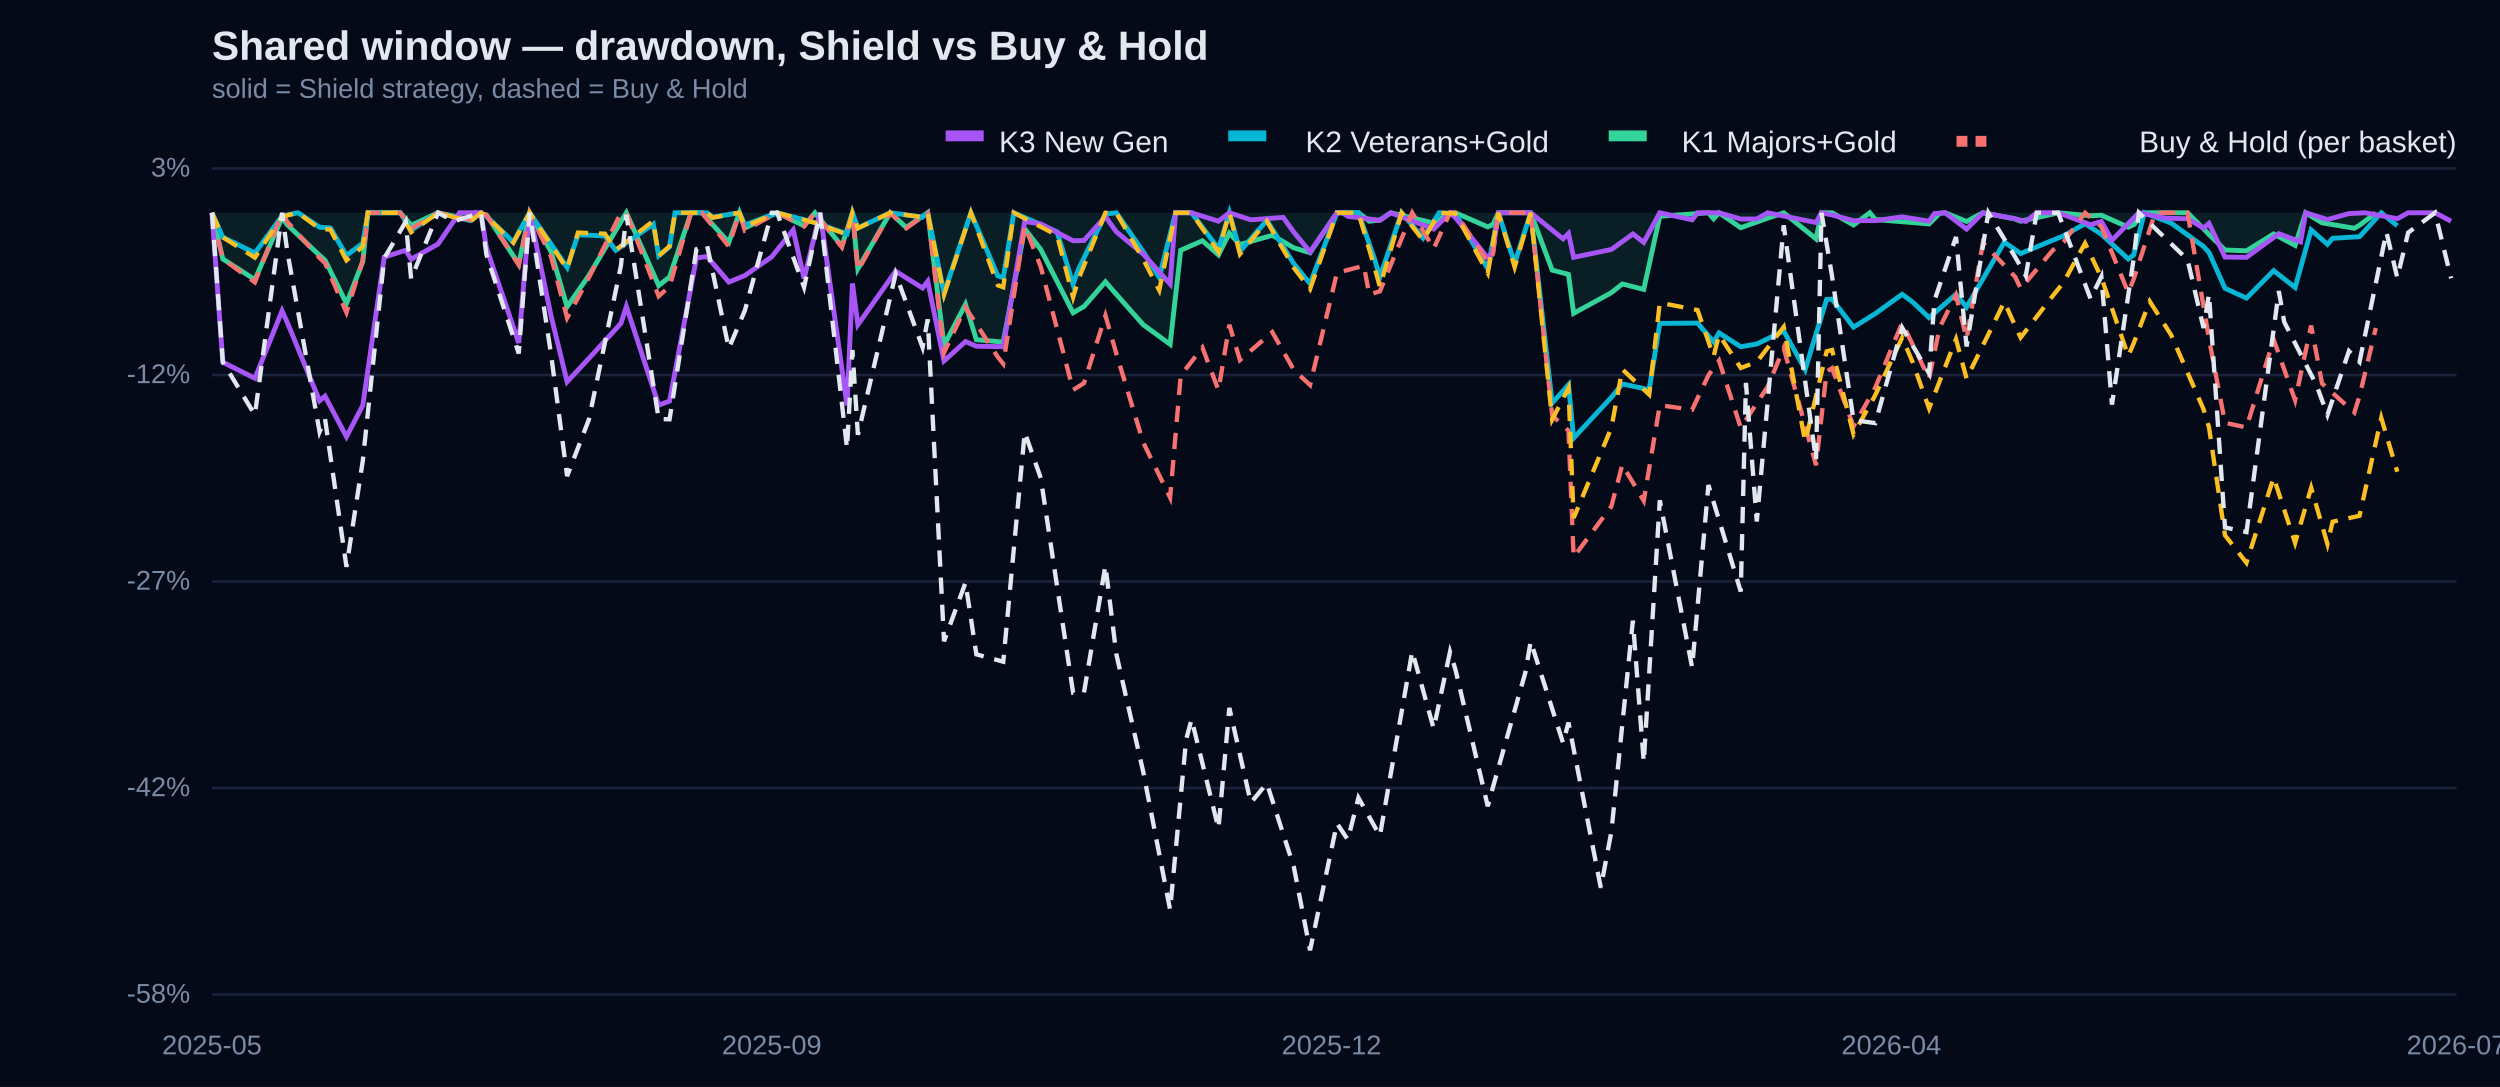
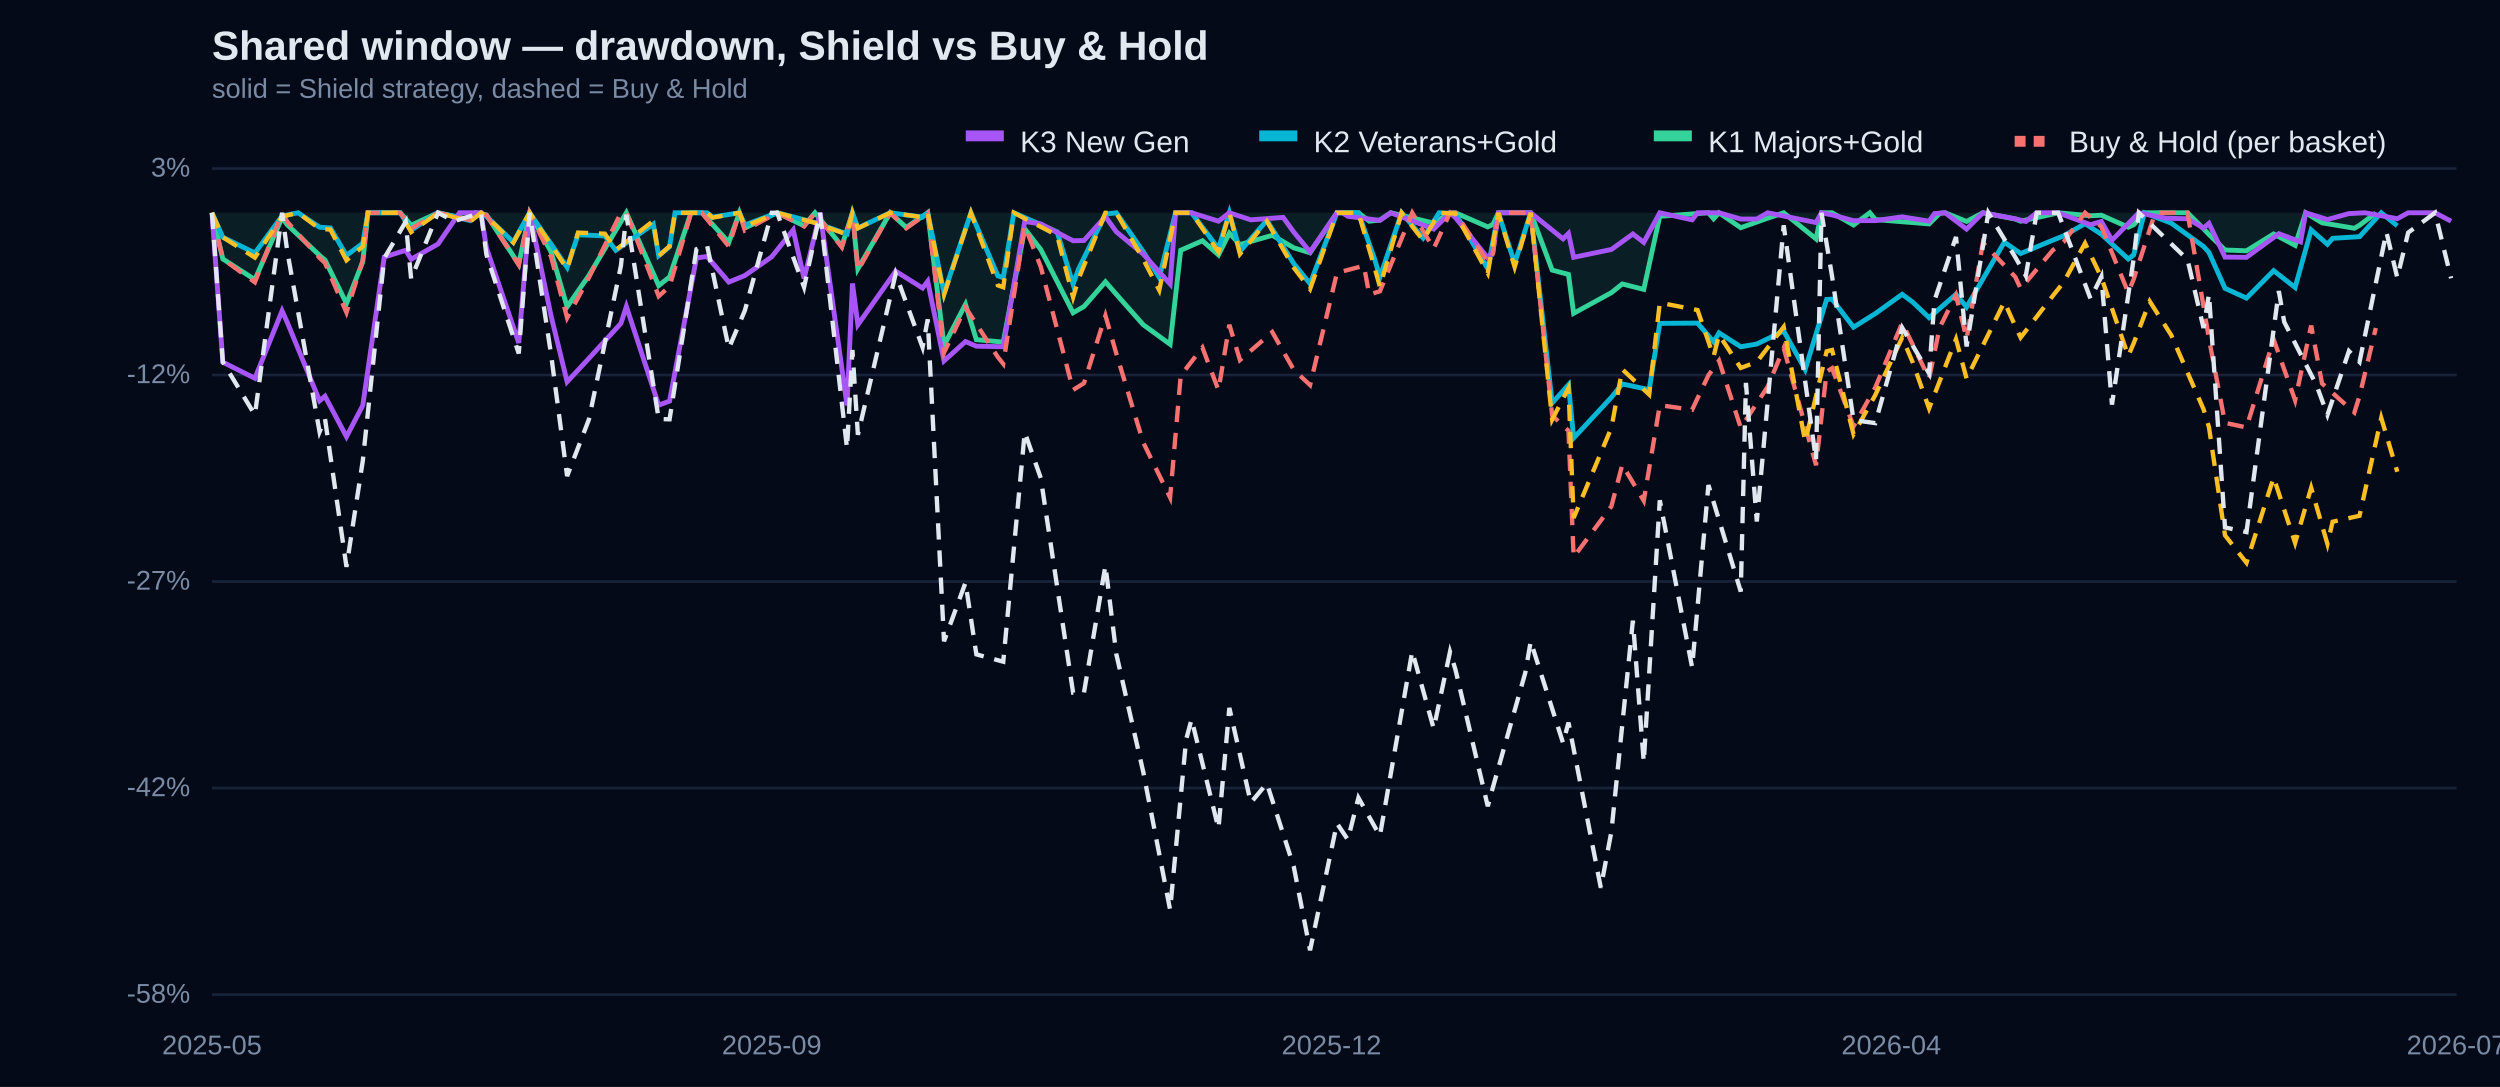
<svg xmlns="http://www.w3.org/2000/svg" width="920" height="400" viewBox="0 0 920 400" font-family="Plus Jakarta Sans,Segoe UI,Arial,sans-serif">
  <rect width="920" height="400" fill="#050a18" />
  <text x="78" y="22" fill="#e2e8f0" font-size="15" font-weight="700">Shared window — drawdown, Shield vs Buy &amp; Hold</text>
  <text x="78" y="36" fill="#7a8ba5" font-size="10">solid = Shield strategy, dashed = Buy &amp; Hold</text>
  <line x1="78" y1="366.0" x2="904" y2="366.0" stroke="#18223a" stroke-width="1" />
  <text x="70" y="369.0" fill="#7a8ba5" font-size="10" text-anchor="end">-58%</text>
  <line x1="78" y1="290.0" x2="904" y2="290.0" stroke="#18223a" stroke-width="1" />
  <text x="70" y="293.0" fill="#7a8ba5" font-size="10" text-anchor="end">-42%</text>
  <line x1="78" y1="214.0" x2="904" y2="214.0" stroke="#18223a" stroke-width="1" />
  <text x="70" y="217.0" fill="#7a8ba5" font-size="10" text-anchor="end">-27%</text>
  <line x1="78" y1="138.0" x2="904" y2="138.0" stroke="#18223a" stroke-width="1" />
  <text x="70" y="141.0" fill="#7a8ba5" font-size="10" text-anchor="end">-12%</text>
  <line x1="78" y1="62.0" x2="904" y2="62.0" stroke="#18223a" stroke-width="1" />
  <text x="70" y="65.0" fill="#7a8ba5" font-size="10" text-anchor="end">3%</text>
  <text x="78.0" y="388" fill="#7a8ba5" font-size="10" text-anchor="middle">2025-05</text>
  <text x="284.0" y="388" fill="#7a8ba5" font-size="10" text-anchor="middle">2025-09</text>
  <text x="490.0" y="388" fill="#7a8ba5" font-size="10" text-anchor="middle">2025-12</text>
  <text x="696.0" y="388" fill="#7a8ba5" font-size="10" text-anchor="middle">2026-04</text>
  <text x="904.0" y="388" fill="#7a8ba5" font-size="10" text-anchor="middle">2026-07</text>
  <polygon points="78.0,78.3 78.0,78.3 82.0,95.3 93.8,102.9 103.8,80.1 105.7,82.7 117.6,94.0 119.6,95.7 127.5,111.7 133.5,96.3 135.4,78.3 147.3,78.3 151.3,82.9 161.2,78.3 173.1,80.8 175.1,78.3 179.0,79.1 190.9,97.2 194.9,78.3 202.8,92.7 208.7,112.9 216.7,101.4 228.5,81.6 230.5,78.3 242.4,105.1 246.4,101.9 254.3,78.3 258.3,78.3 268.2,89.2 272.1,78.3 274.1,83.9 286.0,78.3 295.9,83.1 299.9,78.3 309.8,90.6 313.7,78.3 315.7,98.9 327.6,78.3 333.5,83.7 341.4,78.3 347.4,127.1 355.3,112.0 359.3,125.0 369.2,125.9 377.1,84.2 383.0,91.8 394.9,115.1 398.9,112.8 406.8,103.7 410.8,108.3 420.7,119.5 430.6,126.7 434.5,92.1 442.5,88.6 448.4,93.8 452.4,85.8 456.3,90.0 468.2,86.6 476.1,91.2 482.1,93.0 492.0,78.3 499.9,78.3 503.9,81.4 507.8,81.0 511.8,78.3 527.6,82.1 533.6,78.3 535.6,78.3 547.5,83.5 549.4,82.6 551.4,78.3 563.3,78.3 571.2,99.4 577.2,101.0 579.1,115.3 593.0,107.7 597.0,104.5 604.9,106.5 610.8,79.6 628.7,78.3 630.6,80.5 632.6,78.3 640.6,83.8 650.5,80.3 656.4,78.3 668.3,87.9 670.3,78.3 674.2,78.3 682.1,82.8 688.1,78.3 690.1,80.8 709.9,82.4 713.8,78.5 715.8,78.3 723.7,81.5 729.7,78.3 741.6,80.6 743.6,81.4 755.4,78.8 757.4,78.3 769.3,79.4 773.3,79.2 783.2,83.6 785.2,82.7 789.1,78.3 805.0,78.3 810.9,84.2 812.9,86.3 818.8,92.0 826.7,92.3 836.7,86.1 844.6,90.3 848.5,78.3 854.5,82.0 866.4,84.0 868.3,82.9 874.3,78.4 874.3,78.3" fill="#34d399" opacity="0.10" />
  <polyline points="78.0,78.3 82.0,95.3 93.8,102.9 103.8,80.1 105.7,82.7 117.6,94.0 119.6,95.7 127.5,111.7 133.5,96.3 135.4,78.3 147.3,78.3 151.3,82.9 161.2,78.3 173.1,80.8 175.1,78.3 179.0,79.1 190.9,97.2 194.9,78.3 202.8,92.7 208.7,112.9 216.7,101.4 228.5,81.6 230.5,78.3 242.4,105.1 246.4,101.9 254.3,78.3 258.3,78.3 268.2,89.2 272.1,78.3 274.1,83.9 286.0,78.3 295.9,83.1 299.9,78.3 309.8,90.6 313.7,78.3 315.7,98.9 327.6,78.3 333.5,83.7 341.4,78.3 347.4,127.1 355.3,112.0 359.3,125.0 369.2,125.9 377.1,84.2 383.0,91.8 394.9,115.1 398.9,112.8 406.8,103.7 410.8,108.3 420.7,119.5 430.6,126.7 434.5,92.1 442.5,88.6 448.4,93.8 452.4,85.8 456.3,90.0 468.2,86.6 476.1,91.2 482.1,93.0 492.0,78.3 499.9,78.3 503.9,81.4 507.8,81.0 511.8,78.3 527.6,82.1 533.6,78.3 535.6,78.3 547.5,83.5 549.4,82.6 551.4,78.3 563.3,78.3 571.2,99.4 577.2,101.0 579.1,115.3 593.0,107.7 597.0,104.5 604.9,106.5 610.8,79.6 628.7,78.3 630.6,80.5 632.6,78.3 640.6,83.8 650.5,80.3 656.4,78.3 668.3,87.9 670.3,78.3 674.2,78.3 682.1,82.8 688.1,78.3 690.1,80.8 709.9,82.4 713.8,78.5 715.8,78.3 723.7,81.5 729.7,78.3 741.6,80.6 743.6,81.4 755.4,78.8 757.4,78.3 769.3,79.4 773.3,79.2 783.2,83.6 785.2,82.7 789.1,78.3 805.0,78.3 810.9,84.2 812.9,86.3 818.8,92.0 826.7,92.3 836.7,86.1 844.6,90.3 848.5,78.3 854.5,82.0 866.4,84.0 868.3,82.9 874.3,78.4" fill="none" stroke="#34d399" stroke-width="1.8" />
  <polyline points="78.0,78.3 82.0,87.3 93.8,93.1 103.8,79.5 109.7,78.3 117.6,83.6 121.6,83.9 127.5,94.0 133.5,89.5 135.4,78.3 147.3,78.3 151.3,84.7 161.2,78.3 173.1,81.2 177.0,78.3 179.0,79.6 188.9,89.1 194.9,78.3 208.7,98.4 212.7,86.4 222.6,86.8 226.6,92.1 240.4,82.5 242.4,94.1 246.4,90.8 248.4,78.3 260.2,78.3 262.2,79.9 272.1,78.3 274.1,82.8 286.0,78.3 299.9,81.9 311.7,86.1 313.7,78.3 315.7,83.9 327.6,78.3 339.5,79.9 341.4,78.3 347.4,107.9 357.3,78.3 367.2,101.5 369.2,102.2 373.1,78.3 389.0,85.3 394.9,104.6 396.9,99.0 406.8,78.8 410.8,78.3 420.7,92.6 426.6,102.1 432.6,78.3 438.5,78.3 448.4,91.5 452.4,78.3 456.3,92.5 466.2,81.1 476.1,97.0 482.1,104.4 492.0,78.3 499.9,78.3 505.9,95.5 507.8,102.0 515.8,78.3 523.7,87.6 529.6,78.3 535.6,78.6 547.5,98.9 551.4,78.3 557.4,96.9 563.3,78.3 571.2,148.3 577.2,141.6 579.1,161.2 593.0,146.2 597.0,141.3 606.9,143.4 610.8,119.0 624.7,118.9 630.6,125.8 632.6,122.5 640.6,127.6 646.5,126.6 656.4,121.8 664.3,136.0 672.2,110.2 674.2,110.1 682.1,120.4 690.1,115.4 700.0,108.3 703.9,111.2 709.9,116.9 719.8,108.3 723.7,113.0 737.6,89.1 741.6,91.9 743.6,93.3 755.4,88.4 759.4,86.8 767.3,82.3 773.3,86.2 783.2,95.3 785.2,93.8 789.1,78.3 799.0,82.1 810.9,90.7 812.9,92.9 818.8,106.1 826.7,109.7 836.7,99.6 844.6,105.8 850.5,84.6 856.5,89.9 858.4,87.7 868.3,87.1 876.3,78.3 882.2,83.1" fill="none" stroke="#06b6d4" stroke-width="1.8" />
  <polyline points="78.0,78.3 82.0,133.3 93.8,139.2 103.8,114.4 105.7,118.6 117.6,147.5 119.6,145.8 127.5,160.7 133.5,149.2 141.4,94.6 149.3,92.1 151.3,95.4 161.2,89.8 169.1,78.3 177.0,78.3 179.0,91.2 190.9,126.2 194.9,78.3 202.8,116.3 208.7,140.5 216.7,131.9 228.5,119.0 230.5,112.8 242.4,149.1 246.4,147.6 256.3,94.9 260.2,94.4 268.2,103.8 274.1,101.4 284.0,94.5 291.9,84.6 295.9,102.5 301.8,78.3 311.7,149.2 313.7,104.3 315.7,119.5 329.6,99.8 339.5,106.0 341.4,103.5 347.4,132.8 355.3,125.7 359.3,127.4 369.2,127.6 377.1,81.5 383.0,82.4 394.9,88.6 398.9,88.5 406.8,79.7 410.8,85.3 420.7,93.5 430.6,104.5 432.6,78.3 438.5,78.3 448.4,81.4 452.4,78.3 460.3,80.9 472.2,80.0 476.1,85.4 482.1,92.7 492.0,78.3 494.0,78.3 496.0,79.6 507.8,81.1 511.8,78.3 527.6,84.3 533.6,78.3 535.6,80.1 547.5,94.9 549.4,92.6 551.4,78.3 563.3,78.3 575.2,87.9 577.2,85.9 579.1,94.7 593.0,91.8 600.9,86.1 604.9,89.2 610.8,78.3 622.7,80.9 624.7,78.3 632.6,78.3 640.6,80.6 646.5,80.6 650.5,78.3 668.3,81.9 670.3,78.3 674.2,79.1 682.1,81.2 690.1,81.2 700.0,79.8 709.9,81.4 711.9,78.6 715.8,78.3 723.7,84.3 729.7,78.3 741.6,80.5 745.5,81.5 749.5,78.3 757.4,78.3 769.3,82.7 773.3,81.5 777.2,88.4 787.1,78.3 797.0,80.3 805.0,80.5 810.9,83.9 812.9,82.2 818.8,94.6 826.7,94.7 838.6,86.0 846.6,89.0 848.5,78.3 856.5,80.8 864.4,78.6 870.3,78.3 880.2,80.1 882.2,80.5 886.2,78.3 896.1,78.3 902.0,81.4" fill="none" stroke="#a855f7" stroke-width="1.8" />
  <polyline points="78.0,78.3 82.0,95.3 93.8,103.9 103.8,78.3 105.7,81.6 117.6,94.9 119.6,96.8 127.5,115.0 133.5,95.8 135.4,78.3 147.3,78.3 151.3,84.1 161.2,78.3 173.1,81.0 175.1,78.3 179.0,79.1 190.9,97.5 194.9,78.3 202.8,94.5 208.7,117.0 216.7,102.2 228.5,78.3 230.5,78.3 242.4,109.0 246.4,105.4 254.3,78.3 258.3,78.3 268.2,90.7 272.1,78.3 274.1,84.8 286.0,78.3 295.9,83.3 299.9,78.3 309.8,91.0 313.7,78.3 315.7,99.6 327.6,78.3 333.5,84.0 341.4,78.3 347.4,129.8 355.3,113.1 367.2,131.4 369.2,133.9 377.1,83.1 383.0,98.2 394.9,143.5 398.9,141.0 406.8,116.1 410.8,130.1 420.7,162.8 430.6,183.1 434.5,138.2 442.5,127.9 448.4,143.6 452.4,119.5 456.3,132.5 468.2,122.2 476.1,136.1 482.1,141.7 492.0,100.4 501.9,97.8 503.9,108.4 507.8,107.2 519.7,78.3 527.6,91.5 533.6,78.3 535.6,78.3 547.5,96.4 549.4,93.4 551.4,78.3 563.3,78.3 571.2,152.9 577.2,158.5 579.1,205.0 593.0,186.3 597.0,171.0 604.9,184.3 610.8,149.1 622.7,150.8 628.7,138.1 632.6,132.7 640.6,157.4 650.5,142.3 656.4,128.1 668.3,171.2 672.2,136.8 674.2,135.5 682.1,156.9 690.1,142.6 700.0,118.8 709.9,139.3 713.8,120.5 719.8,108.6 723.7,124.7 729.7,89.3 741.6,101.9 743.6,106.2 755.4,92.1 759.4,89.1 767.3,78.3 773.3,83.4 783.2,107.7 785.2,102.7 793.1,78.3 805.0,78.3 810.9,112.7 812.9,124.7 818.8,155.6 826.7,157.3 836.7,124.9 844.6,147.3 850.5,119.8 854.5,141.1 866.4,151.8 868.3,145.8 874.3,120.7" fill="none" stroke="#f87171" stroke-width="1.6" stroke-dasharray="6 4" />
  <polyline points="78.0,78.3 82.0,87.3 93.8,94.8 103.8,79.7 109.7,78.3 117.6,84.2 121.6,84.5 127.5,95.8 133.5,90.7 135.4,78.3 147.3,78.3 151.3,85.4 161.2,78.3 173.1,81.5 177.0,78.3 179.0,79.6 188.9,89.3 194.9,78.3 208.7,99.0 212.7,85.6 222.6,86.0 226.6,92.0 240.4,81.3 242.4,94.2 246.4,90.6 248.4,78.3 260.2,78.3 262.2,80.1 272.1,78.3 274.1,83.3 286.0,78.3 299.9,82.0 311.7,86.3 313.7,78.3 315.7,84.0 327.6,78.3 339.5,79.9 341.4,78.3 347.4,108.5 357.3,78.3 367.2,105.0 369.2,105.7 373.1,78.3 389.0,86.6 394.9,109.4 396.9,102.7 406.8,78.3 410.8,78.3 420.7,95.4 426.6,106.8 432.6,78.3 438.5,78.3 448.4,92.7 452.4,78.3 456.3,93.5 466.2,81.4 476.1,98.5 482.1,106.4 492.0,78.3 499.9,78.3 505.9,98.7 507.8,105.5 515.8,78.3 523.7,88.4 529.6,78.3 535.6,78.6 547.5,100.5 551.4,78.3 557.4,98.3 563.3,78.3 571.2,154.4 577.2,142.8 579.1,190.6 593.0,157.4 597.0,135.9 606.9,145.2 610.8,111.4 624.7,114.1 630.6,131.2 632.6,123.2 640.6,135.4 646.5,133.2 656.4,120.3 664.3,162.5 672.2,129.3 674.2,128.8 682.1,159.8 690.1,145.4 700.0,124.2 703.9,133.4 709.9,150.3 719.8,124.8 723.7,139.3 737.6,111.1 741.6,120.0 743.6,124.2 755.4,108.9 759.4,103.9 767.3,89.5 773.3,102.1 783.2,131.0 785.2,126.3 791.1,110.9 799.0,123.3 810.9,150.6 812.9,157.2 818.8,197.0 826.7,207.1 836.7,175.7 844.6,199.8 850.5,179.5 856.5,200.2 858.4,192.0 868.3,189.8 876.3,153.8 882.2,173.6" fill="none" stroke="#fbbf24" stroke-width="1.6" stroke-dasharray="6 4" />
  <polyline points="78.0,78.3 82.0,133.2 93.8,152.7 103.8,78.3 105.7,92.4 117.6,158.9 119.6,154.1 127.5,208.6 133.5,169.6 141.4,95.0 149.3,81.6 151.3,102.6 161.2,78.3 167.1,81.4 177.0,78.3 179.0,93.7 190.9,130.1 194.9,78.3 202.8,130.5 208.7,175.2 216.7,154.4 228.5,97.8 230.5,79.0 242.4,154.2 246.4,154.3 256.3,91.7 260.2,90.3 268.2,128.2 274.1,114.3 284.0,78.3 286.0,78.3 295.9,105.7 301.8,78.3 311.7,165.0 313.7,128.8 315.7,160.0 329.6,100.8 339.5,127.8 341.4,117.5 347.4,236.0 355.3,214.4 359.3,240.8 369.2,243.5 377.1,159.1 383.0,175.9 394.9,254.9 398.9,254.9 406.8,208.1 410.8,240.7 420.7,284.0 430.6,334.8 436.5,272.1 438.5,264.7 448.4,304.9 452.4,260.5 460.3,295.4 466.2,288.3 476.1,318.9 482.1,349.7 492.0,303.0 496.0,309.0 499.9,293.6 507.8,307.6 519.7,239.7 527.6,268.1 533.6,239.9 535.6,246.4 547.5,296.7 549.4,289.7 561.3,247.6 563.3,236.0 575.2,273.4 577.2,265.9 589.1,326.7 593.0,306.0 600.9,228.4 604.9,280.5 610.8,184.1 622.7,245.6 628.7,178.5 640.6,217.7 642.5,140.9 646.5,191.9 656.4,82.9 668.3,169.4 670.3,78.3 674.2,101.7 682.1,154.6 690.1,155.7 700.0,120.6 709.9,137.4 711.9,110.5 719.8,87.2 723.7,127.5 731.7,78.3 741.6,94.6 745.5,101.5 749.5,78.3 757.4,78.3 769.3,109.9 773.3,101.8 777.2,148.9 785.2,95.1 787.1,78.3 805.0,95.5 810.9,120.7 812.9,108.2 818.8,194.1 826.7,195.8 838.6,107.1 840.6,118.5 852.5,141.8 856.5,152.7 864.4,129.2 868.3,133.2 878.2,85.4 882.2,102.2 886.2,85.6 896.1,78.3 902.0,102.4" fill="none" stroke="#e2e8f0" stroke-width="1.6" stroke-dasharray="6 4" />
-   <text x="904" y="56" fill="#e2e8f0" font-size="11" text-anchor="end">Buy &amp; Hold (per basket)</text>
-   <line x1="720" y1="52" x2="734" y2="52" stroke="#f87171" stroke-width="4" stroke-dasharray="4 3" />
-   <text x="698" y="56" fill="#e2e8f0" font-size="11" text-anchor="end">K1 Majors+Gold</text>
-   <rect x="592" y="48" width="14" height="4" fill="#34d399" />
-   <text x="570" y="56" fill="#e2e8f0" font-size="11" text-anchor="end">K2 Veterans+Gold</text>
-   <rect x="452" y="48" width="14" height="4" fill="#06b6d4" />
-   <text x="430" y="56" fill="#e2e8f0" font-size="11" text-anchor="end">K3 New Gen</text>
-   <rect x="348" y="48" width="14" height="4" fill="#a855f7" />
+   <rect x="355.4" y="48" width="14" height="4" fill="#a855f7" />
+   <text x="375.4" y="56" fill="#e2e8f0" font-size="11">K3 New Gen</text>
+   <rect x="463.4" y="48" width="14" height="4" fill="#06b6d4" />
+   <text x="483.4" y="56" fill="#e2e8f0" font-size="11">K2 Veterans+Gold</text>
+   <rect x="608.6" y="48" width="14" height="4" fill="#34d399" />
+   <text x="628.6" y="56" fill="#e2e8f0" font-size="11">K1 Majors+Gold</text>
+   <line x1="741.4" y1="52" x2="755.4" y2="52" stroke="#f87171" stroke-width="4" stroke-dasharray="4 3" />
+   <text x="761.4" y="56" fill="#e2e8f0" font-size="11">Buy &amp; Hold (per basket)</text>
</svg>
